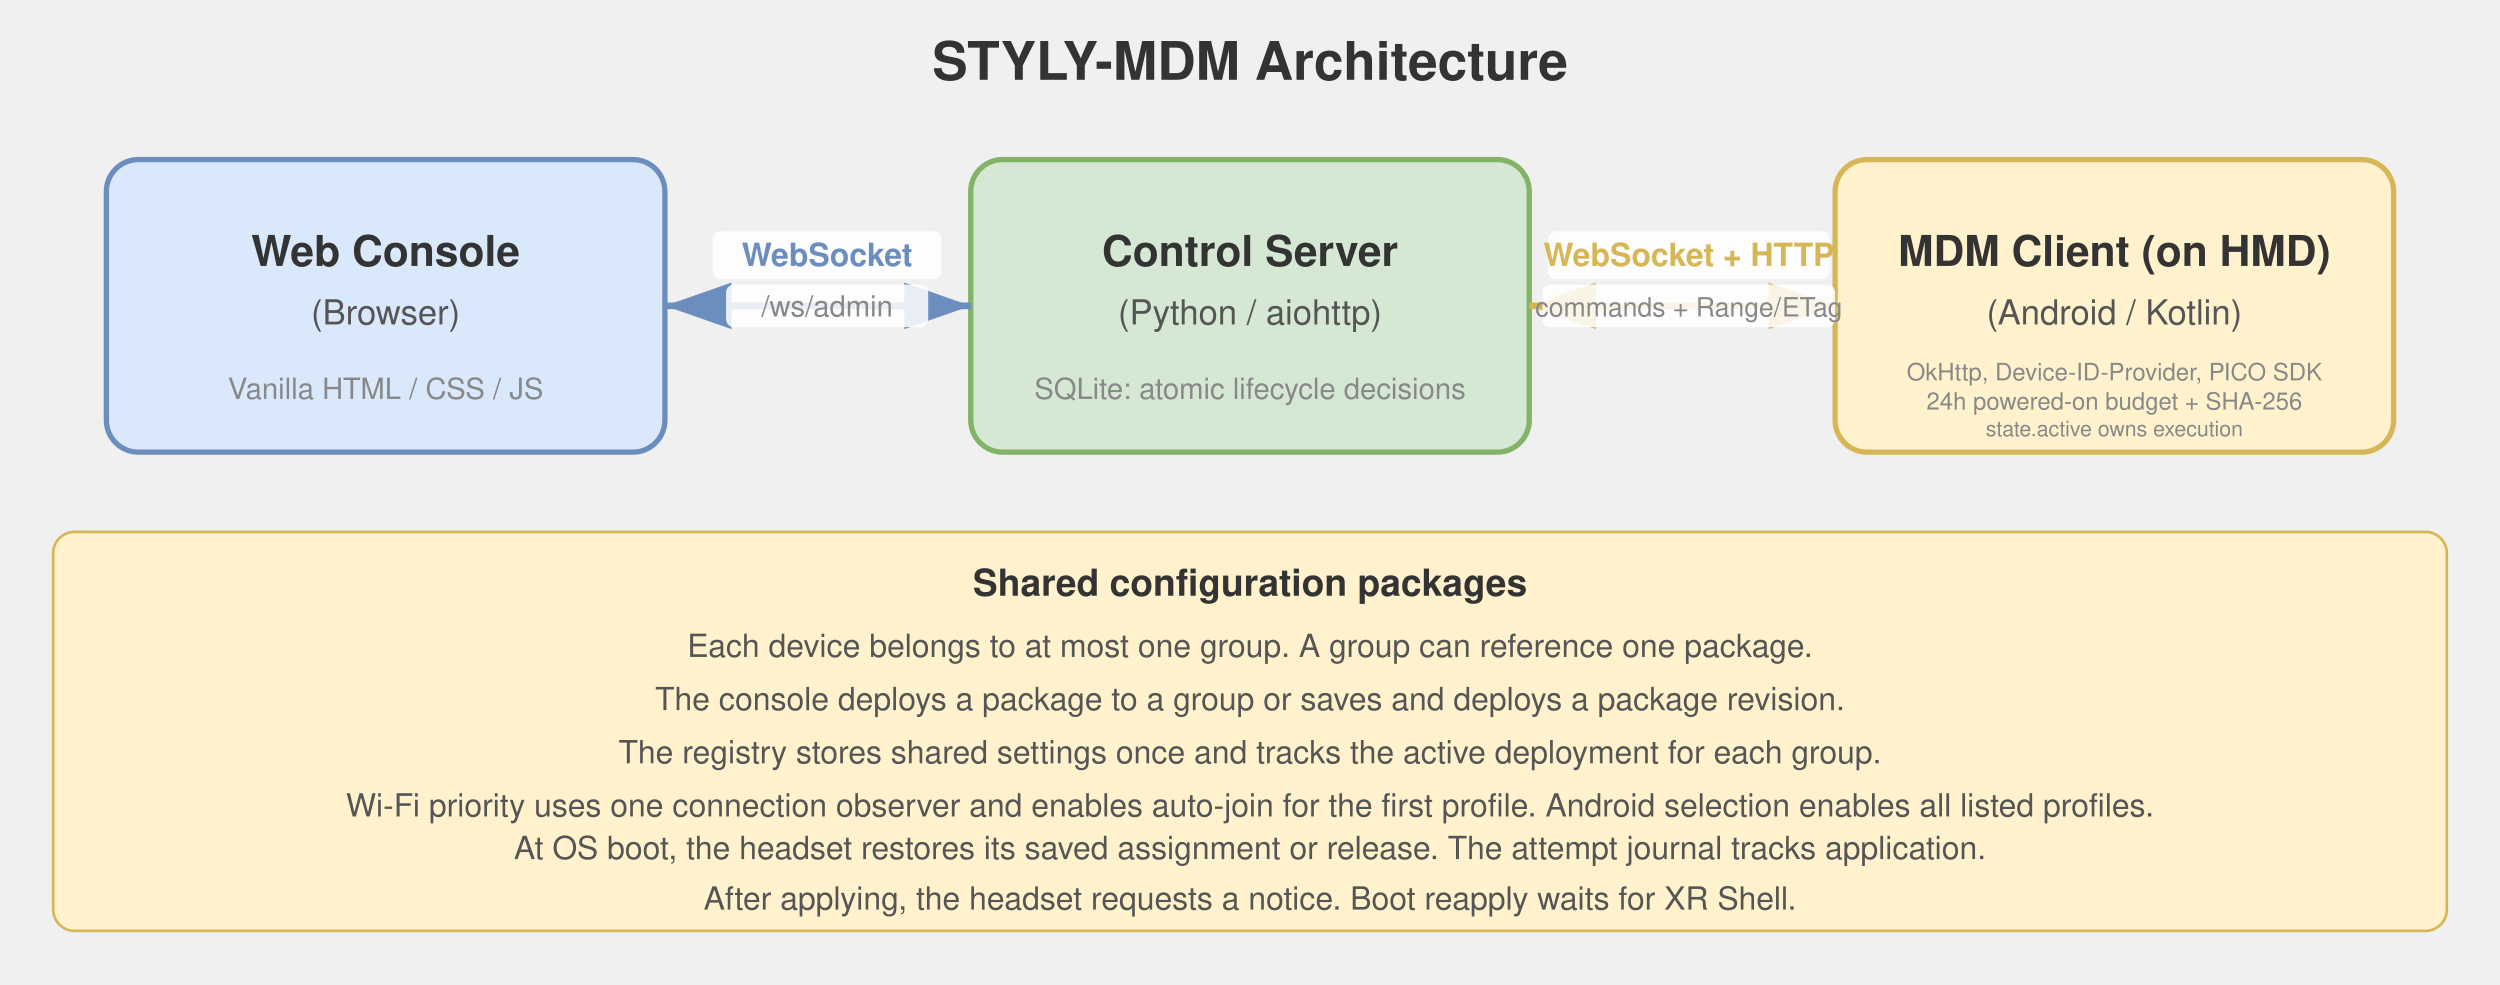
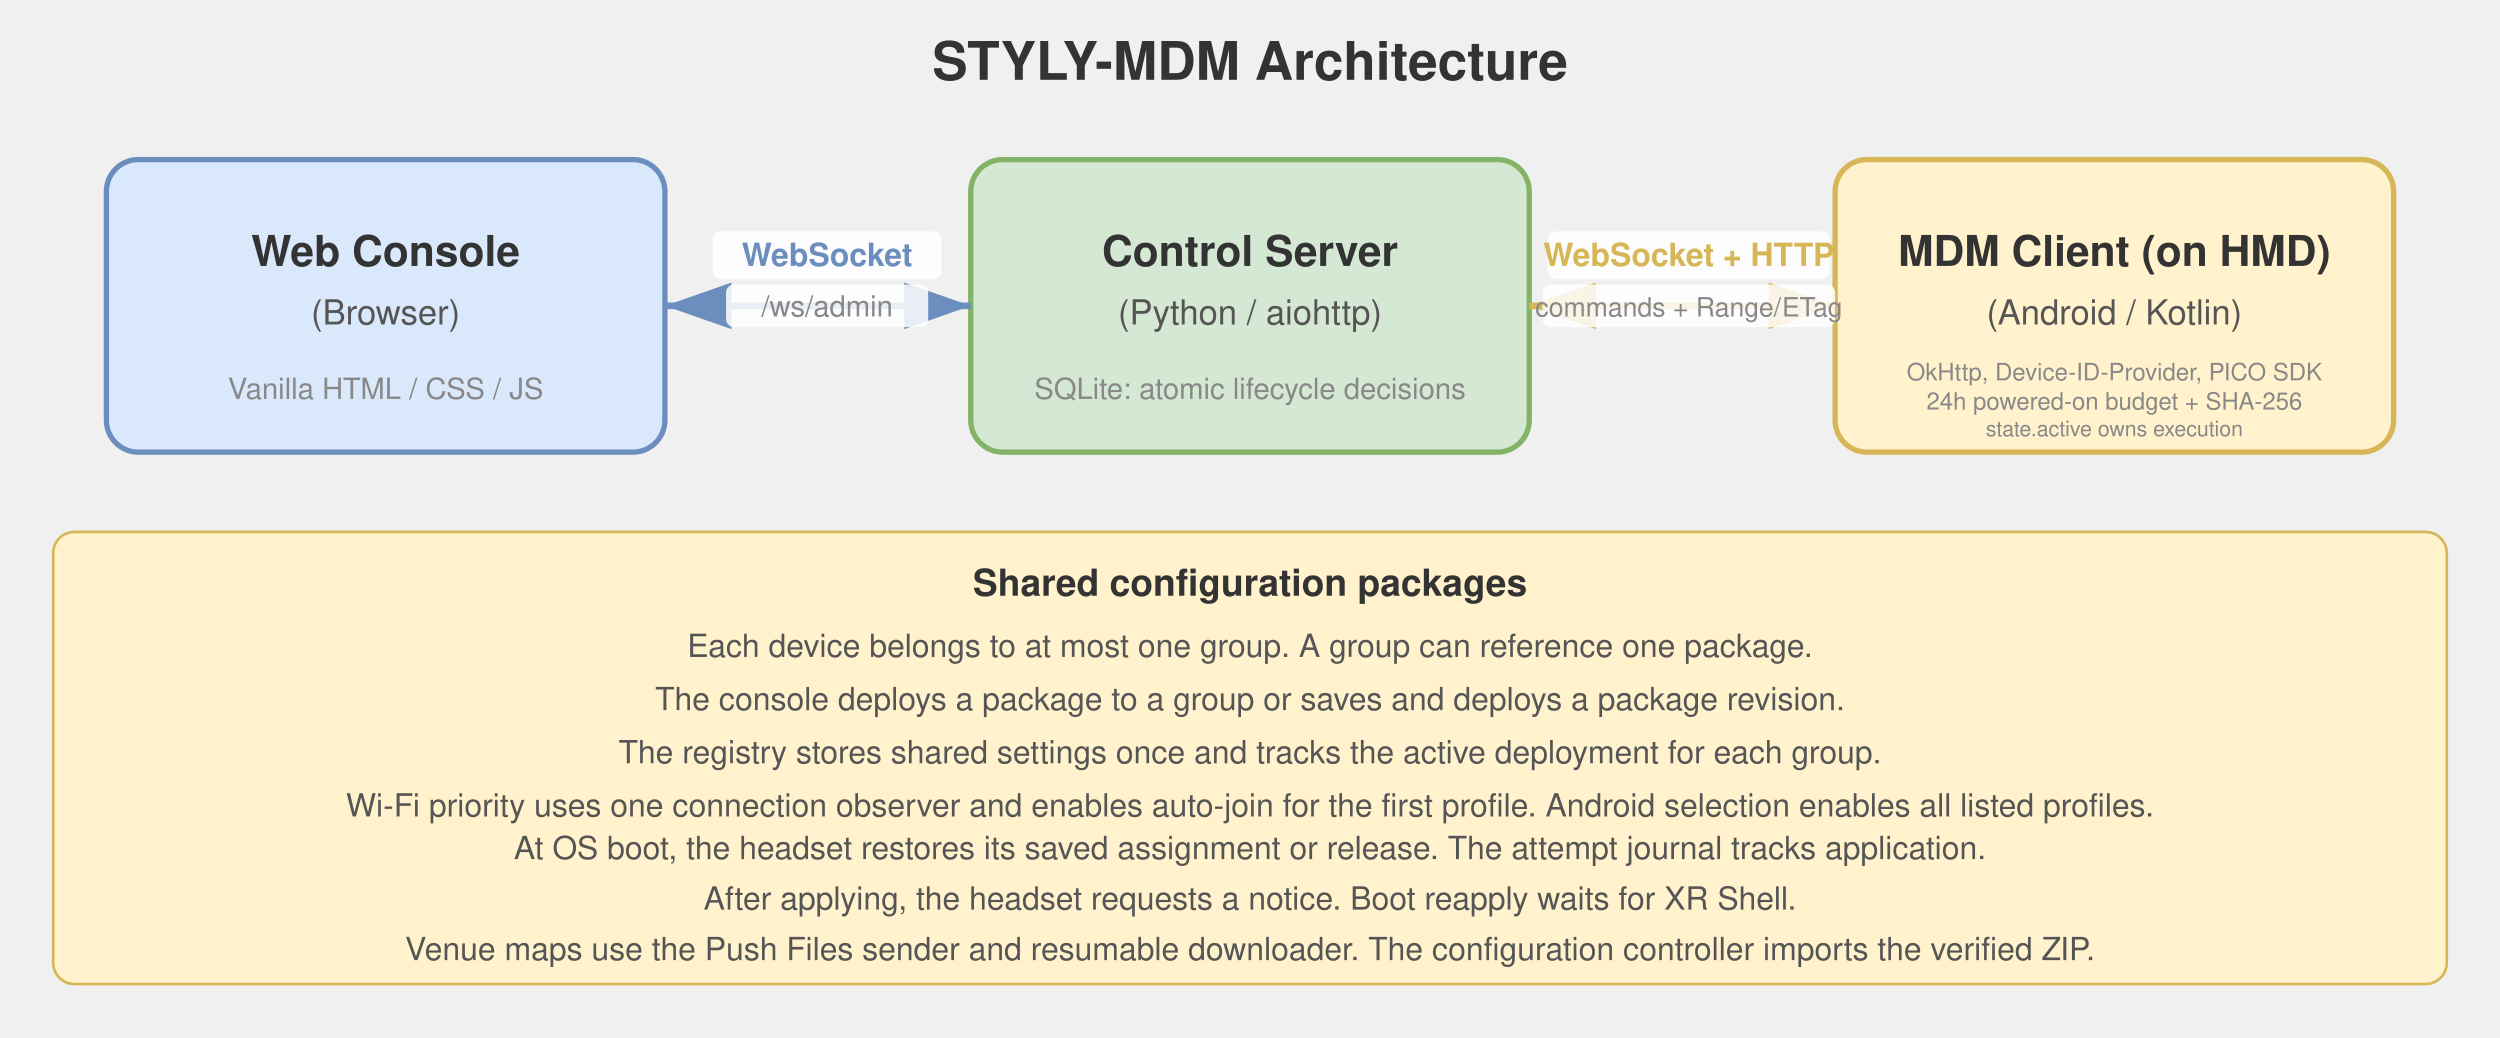
- <svg xmlns="http://www.w3.org/2000/svg" version="1.1" viewBox="0 0 940 370" font-family="Segoe UI, Helvetica, Arial, sans-serif" content="&lt;mxfile host=&quot;Claude&quot;&gt; &lt;diagram id=&quot;arch&quot; name=&quot;Architecture&quot;&gt; &lt;mxGraphModel dx=&quot;1422&quot; dy=&quot;762&quot; grid=&quot;1&quot; gridSize=&quot;10&quot; guides=&quot;1&quot; tooltips=&quot;1&quot; connect=&quot;1&quot; arrows=&quot;1&quot; fold=&quot;1&quot; page=&quot;1&quot; pageScale=&quot;1&quot; pageWidth=&quot;1169&quot; pageHeight=&quot;827&quot; math=&quot;0&quot; shadow=&quot;0&quot;&gt; &lt;root&gt; &lt;mxCell id=&quot;0&quot;/&gt; &lt;mxCell id=&quot;1&quot; parent=&quot;0&quot;/&gt; &lt;mxCell id=&quot;2&quot; value=&quot;&quot; style=&quot;rounded=1;whiteSpace=wrap;html=1;fillColor=#dae8fc;strokeColor=#6c8ebf;arcSize=10;&quot; vertex=&quot;1&quot; parent=&quot;1&quot;&gt;&lt;mxGeometry x=&quot;40&quot; y=&quot;80&quot; width=&quot;200&quot; height=&quot;100&quot; as=&quot;geometry&quot;/&gt;&lt;/mxCell&gt; &lt;mxCell id=&quot;2a&quot; value=&quot;&amp;lt;b&amp;gt;Web Console&amp;lt;/b&amp;gt;&amp;lt;br&amp;gt;(Browser)&quot; style=&quot;text;html=1;align=center;verticalAlign=middle;resizable=0;points=[];autosize=1;&quot; vertex=&quot;1&quot; parent=&quot;1&quot;&gt;&lt;mxGeometry x=&quot;95&quot; y=&quot;105&quot; width=&quot;90&quot; height=&quot;50&quot; as=&quot;geometry&quot;/&gt;&lt;/mxCell&gt; &lt;mxCell id=&quot;2b&quot; value=&quot;Vanilla HTML / CSS / JS&quot; style=&quot;text;html=1;align=center;verticalAlign=middle;fontColor=#666666;fontSize=10;&quot; vertex=&quot;1&quot; parent=&quot;1&quot;&gt;&lt;mxGeometry x=&quot;60&quot; y=&quot;155&quot; width=&quot;160&quot; height=&quot;20&quot; as=&quot;geometry&quot;/&gt;&lt;/mxCell&gt; &lt;mxCell id=&quot;3&quot; value=&quot;&quot; style=&quot;rounded=1;whiteSpace=wrap;html=1;fillColor=#d5e8d4;strokeColor=#82b366;arcSize=10;&quot; vertex=&quot;1&quot; parent=&quot;1&quot;&gt;&lt;mxGeometry x=&quot;360&quot; y=&quot;80&quot; width=&quot;220&quot; height=&quot;100&quot; as=&quot;geometry&quot;/&gt;&lt;/mxCell&gt; &lt;mxCell id=&quot;3a&quot; value=&quot;&amp;lt;b&amp;gt;Control Server&amp;lt;/b&amp;gt;&amp;lt;br&amp;gt;(Python / aiohttp)&quot; style=&quot;text;html=1;align=center;verticalAlign=middle;resizable=0;points=[];autosize=1;&quot; vertex=&quot;1&quot; parent=&quot;1&quot;&gt;&lt;mxGeometry x=&quot;405&quot; y=&quot;105&quot; width=&quot;130&quot; height=&quot;50&quot; as=&quot;geometry&quot;/&gt;&lt;/mxCell&gt; &lt;mxCell id=&quot;3b&quot; value=&quot;SQLite: atomic lifecycle decisions&quot; style=&quot;text;html=1;align=center;verticalAlign=middle;fontColor=#666666;fontSize=10;&quot; vertex=&quot;1&quot; parent=&quot;1&quot;&gt;&lt;mxGeometry x=&quot;390&quot; y=&quot;155&quot; width=&quot;160&quot; height=&quot;20&quot; as=&quot;geometry&quot;/&gt;&lt;/mxCell&gt; &lt;mxCell id=&quot;4&quot; value=&quot;&quot; style=&quot;rounded=1;whiteSpace=wrap;html=1;fillColor=#fff2cc;strokeColor=#d6b656;arcSize=10;&quot; vertex=&quot;1&quot; parent=&quot;1&quot;&gt;&lt;mxGeometry x=&quot;700&quot; y=&quot;80&quot; width=&quot;200&quot; height=&quot;100&quot; as=&quot;geometry&quot;/&gt;&lt;/mxCell&gt; &lt;mxCell id=&quot;4a&quot; value=&quot;&amp;lt;b&amp;gt;MDM Client (on HMD)&amp;lt;/b&amp;gt;&amp;lt;br&amp;gt;(Android / Kotlin)&quot; style=&quot;text;html=1;align=center;verticalAlign=middle;resizable=0;points=[];autosize=1;&quot; vertex=&quot;1&quot; parent=&quot;1&quot;&gt;&lt;mxGeometry x=&quot;740&quot; y=&quot;105&quot; width=&quot;120&quot; height=&quot;50&quot; as=&quot;geometry&quot;/&gt;&lt;/mxCell&gt; &lt;mxCell id=&quot;4b&quot; value=&quot;OkHttp, PICO SDK; resumable SHA-256; 24h powered-on budget; durable apply gate&quot; style=&quot;text;html=1;align=center;verticalAlign=middle;fontColor=#666666;fontSize=10;&quot; vertex=&quot;1&quot; parent=&quot;1&quot;&gt;&lt;mxGeometry x=&quot;705&quot; y=&quot;155&quot; width=&quot;190&quot; height=&quot;20&quot; as=&quot;geometry&quot;/&gt;&lt;/mxCell&gt; &lt;mxCell id=&quot;5&quot; style=&quot;edgeStyle=orthogonalEdgeStyle;rounded=0;orthogonalLoop=1;jettySize=auto;containsPoints=1;endArrow=block;endFill=1;startArrow=block;startFill=1;strokeWidth=2;strokeColor=#6c8ebf;&quot; edge=&quot;1&quot; parent=&quot;1&quot; source=&quot;2&quot; target=&quot;3&quot;&gt;&lt;mxGeometry relative=&quot;1&quot; as=&quot;geometry&quot;/&gt;&lt;/mxCell&gt; &lt;mxCell id=&quot;5a&quot; value=&quot;WebSocket&amp;lt;br&amp;gt;&amp;lt;font style=&amp;quot;font-size:10px&amp;quot;&amp;gt;/ws/admin&amp;lt;/font&amp;gt;&quot; style=&quot;edgeLabel;html=1;align=center;verticalAlign=middle;resizable=0;points=[];&quot; vertex=&quot;1&quot; connectable=&quot;0&quot; parent=&quot;5&quot;&gt;&lt;mxGeometry x=&quot;-0.1&quot; relative=&quot;1&quot; as=&quot;geometry&quot;&gt;&lt;mxPoint as=&quot;offset&quot;/&gt;&lt;/mxGeometry&gt;&lt;/mxCell&gt; &lt;mxCell id=&quot;6&quot; style=&quot;edgeStyle=orthogonalEdgeStyle;rounded=0;orthogonalLoop=1;jettySize=auto;containsPoints=1;endArrow=block;endFill=1;startArrow=block;startFill=1;strokeWidth=2;strokeColor=#d6b656;&quot; edge=&quot;1&quot; parent=&quot;1&quot; source=&quot;3&quot; target=&quot;4&quot;&gt;&lt;mxGeometry relative=&quot;1&quot; as=&quot;geometry&quot;/&gt;&lt;/mxCell&gt; &lt;mxCell id=&quot;6a&quot; value=&quot;WebSocket + HTTP&amp;lt;br&amp;gt;&amp;lt;font style=&amp;quot;font-size:10px&amp;quot;&amp;gt;commands + Range/ETag&amp;lt;/font&amp;gt;&quot; style=&quot;edgeLabel;html=1;align=center;verticalAlign=middle;resizable=0;points=[];&quot; vertex=&quot;1&quot; connectable=&quot;0&quot; parent=&quot;6&quot;&gt;&lt;mxGeometry x=&quot;-0.1&quot; relative=&quot;1&quot; as=&quot;geometry&quot;&gt;&lt;mxPoint as=&quot;offset&quot;/&gt;&lt;/mxGeometry&gt;&lt;/mxCell&gt; &lt;mxCell id=&quot;7&quot; value=&quot;&amp;lt;font style=&amp;quot;font-size:16px&amp;quot;&amp;gt;&amp;lt;b&amp;gt;STYLY-MDM Architecture&amp;lt;/b&amp;gt;&amp;lt;/font&amp;gt;&quot; style=&quot;text;html=1;align=center;verticalAlign=middle;resizable=0;points=[];autosize=1;&quot; vertex=&quot;1&quot; parent=&quot;1&quot;&gt;&lt;mxGeometry x=&quot;350&quot; y=&quot;20&quot; width=&quot;240&quot; height=&quot;40&quot; as=&quot;geometry&quot;/&gt;&lt;/mxCell&gt; &lt;mxCell id=&quot;configuration-packages-panel&quot; value=&quot;&amp;lt;b&amp;gt;Shared configuration packages&amp;lt;/b&amp;gt;&amp;lt;br&amp;gt;Each device belongs to at most one group. A group can reference one package.&amp;lt;br&amp;gt;The console deploys a package to a group or saves and deploys a package revision.&amp;lt;br&amp;gt;The registry stores shared settings once and tracks the active deployment for each group.&amp;lt;br&amp;gt;Wi-Fi priority uses one connection observer and enables auto-join for the first profile. Android selection enables all listed profiles.&amp;lt;br&amp;gt;At OS boot, the headset restores its saved assignment or release. The attempt journal tracks application.&amp;lt;br&amp;gt;After applying, the headset requests a notice. Boot reapply waits for XR Shell.&quot; style=&quot;rounded=1;whiteSpace=wrap;html=1;fillColor=#fff2cc;strokeColor=#d6b656;fontSize=12;align=center;&quot; vertex=&quot;1&quot; parent=&quot;1&quot;&gt;&lt;mxGeometry x=&quot;20&quot; y=&quot;200&quot; width=&quot;900&quot; height=&quot;150&quot; as=&quot;geometry&quot;/&gt;&lt;/mxCell&gt; &lt;/root&gt; &lt;/mxGraphModel&gt; &lt;/diagram&gt; &lt;/mxfile&gt;">
+ <svg xmlns="http://www.w3.org/2000/svg" version="1.1" viewBox="0 0 940 390" font-family="Segoe UI, Helvetica, Arial, sans-serif" content="&lt;mxfile host=&quot;Claude&quot;&gt; &lt;diagram id=&quot;arch&quot; name=&quot;Architecture&quot;&gt; &lt;mxGraphModel dx=&quot;1422&quot; dy=&quot;762&quot; grid=&quot;1&quot; gridSize=&quot;10&quot; guides=&quot;1&quot; tooltips=&quot;1&quot; connect=&quot;1&quot; arrows=&quot;1&quot; fold=&quot;1&quot; page=&quot;1&quot; pageScale=&quot;1&quot; pageWidth=&quot;1169&quot; pageHeight=&quot;827&quot; math=&quot;0&quot; shadow=&quot;0&quot;&gt; &lt;root&gt; &lt;mxCell id=&quot;0&quot;/&gt; &lt;mxCell id=&quot;1&quot; parent=&quot;0&quot;/&gt; &lt;mxCell id=&quot;2&quot; value=&quot;&quot; style=&quot;rounded=1;whiteSpace=wrap;html=1;fillColor=#dae8fc;strokeColor=#6c8ebf;arcSize=10;&quot; vertex=&quot;1&quot; parent=&quot;1&quot;&gt;&lt;mxGeometry x=&quot;40&quot; y=&quot;80&quot; width=&quot;200&quot; height=&quot;100&quot; as=&quot;geometry&quot;/&gt;&lt;/mxCell&gt; &lt;mxCell id=&quot;2a&quot; value=&quot;&amp;lt;b&amp;gt;Web Console&amp;lt;/b&amp;gt;&amp;lt;br&amp;gt;(Browser)&quot; style=&quot;text;html=1;align=center;verticalAlign=middle;resizable=0;points=[];autosize=1;&quot; vertex=&quot;1&quot; parent=&quot;1&quot;&gt;&lt;mxGeometry x=&quot;95&quot; y=&quot;105&quot; width=&quot;90&quot; height=&quot;50&quot; as=&quot;geometry&quot;/&gt;&lt;/mxCell&gt; &lt;mxCell id=&quot;2b&quot; value=&quot;Vanilla HTML / CSS / JS&quot; style=&quot;text;html=1;align=center;verticalAlign=middle;fontColor=#666666;fontSize=10;&quot; vertex=&quot;1&quot; parent=&quot;1&quot;&gt;&lt;mxGeometry x=&quot;60&quot; y=&quot;155&quot; width=&quot;160&quot; height=&quot;20&quot; as=&quot;geometry&quot;/&gt;&lt;/mxCell&gt; &lt;mxCell id=&quot;3&quot; value=&quot;&quot; style=&quot;rounded=1;whiteSpace=wrap;html=1;fillColor=#d5e8d4;strokeColor=#82b366;arcSize=10;&quot; vertex=&quot;1&quot; parent=&quot;1&quot;&gt;&lt;mxGeometry x=&quot;360&quot; y=&quot;80&quot; width=&quot;220&quot; height=&quot;100&quot; as=&quot;geometry&quot;/&gt;&lt;/mxCell&gt; &lt;mxCell id=&quot;3a&quot; value=&quot;&amp;lt;b&amp;gt;Control Server&amp;lt;/b&amp;gt;&amp;lt;br&amp;gt;(Python / aiohttp)&quot; style=&quot;text;html=1;align=center;verticalAlign=middle;resizable=0;points=[];autosize=1;&quot; vertex=&quot;1&quot; parent=&quot;1&quot;&gt;&lt;mxGeometry x=&quot;405&quot; y=&quot;105&quot; width=&quot;130&quot; height=&quot;50&quot; as=&quot;geometry&quot;/&gt;&lt;/mxCell&gt; &lt;mxCell id=&quot;3b&quot; value=&quot;SQLite: atomic lifecycle decisions&quot; style=&quot;text;html=1;align=center;verticalAlign=middle;fontColor=#666666;fontSize=10;&quot; vertex=&quot;1&quot; parent=&quot;1&quot;&gt;&lt;mxGeometry x=&quot;390&quot; y=&quot;155&quot; width=&quot;160&quot; height=&quot;20&quot; as=&quot;geometry&quot;/&gt;&lt;/mxCell&gt; &lt;mxCell id=&quot;4&quot; value=&quot;&quot; style=&quot;rounded=1;whiteSpace=wrap;html=1;fillColor=#fff2cc;strokeColor=#d6b656;arcSize=10;&quot; vertex=&quot;1&quot; parent=&quot;1&quot;&gt;&lt;mxGeometry x=&quot;700&quot; y=&quot;80&quot; width=&quot;200&quot; height=&quot;100&quot; as=&quot;geometry&quot;/&gt;&lt;/mxCell&gt; &lt;mxCell id=&quot;4a&quot; value=&quot;&amp;lt;b&amp;gt;MDM Client (on HMD)&amp;lt;/b&amp;gt;&amp;lt;br&amp;gt;(Android / Kotlin)&quot; style=&quot;text;html=1;align=center;verticalAlign=middle;resizable=0;points=[];autosize=1;&quot; vertex=&quot;1&quot; parent=&quot;1&quot;&gt;&lt;mxGeometry x=&quot;740&quot; y=&quot;105&quot; width=&quot;120&quot; height=&quot;50&quot; as=&quot;geometry&quot;/&gt;&lt;/mxCell&gt; &lt;mxCell id=&quot;4b&quot; value=&quot;OkHttp, PICO SDK; resumable SHA-256; 24h powered-on budget; durable apply gate&quot; style=&quot;text;html=1;align=center;verticalAlign=middle;fontColor=#666666;fontSize=10;&quot; vertex=&quot;1&quot; parent=&quot;1&quot;&gt;&lt;mxGeometry x=&quot;705&quot; y=&quot;155&quot; width=&quot;190&quot; height=&quot;20&quot; as=&quot;geometry&quot;/&gt;&lt;/mxCell&gt; &lt;mxCell id=&quot;5&quot; style=&quot;edgeStyle=orthogonalEdgeStyle;rounded=0;orthogonalLoop=1;jettySize=auto;containsPoints=1;endArrow=block;endFill=1;startArrow=block;startFill=1;strokeWidth=2;strokeColor=#6c8ebf;&quot; edge=&quot;1&quot; parent=&quot;1&quot; source=&quot;2&quot; target=&quot;3&quot;&gt;&lt;mxGeometry relative=&quot;1&quot; as=&quot;geometry&quot;/&gt;&lt;/mxCell&gt; &lt;mxCell id=&quot;5a&quot; value=&quot;WebSocket&amp;lt;br&amp;gt;&amp;lt;font style=&amp;quot;font-size:10px&amp;quot;&amp;gt;/ws/admin&amp;lt;/font&amp;gt;&quot; style=&quot;edgeLabel;html=1;align=center;verticalAlign=middle;resizable=0;points=[];&quot; vertex=&quot;1&quot; connectable=&quot;0&quot; parent=&quot;5&quot;&gt;&lt;mxGeometry x=&quot;-0.1&quot; relative=&quot;1&quot; as=&quot;geometry&quot;&gt;&lt;mxPoint as=&quot;offset&quot;/&gt;&lt;/mxGeometry&gt;&lt;/mxCell&gt; &lt;mxCell id=&quot;6&quot; style=&quot;edgeStyle=orthogonalEdgeStyle;rounded=0;orthogonalLoop=1;jettySize=auto;containsPoints=1;endArrow=block;endFill=1;startArrow=block;startFill=1;strokeWidth=2;strokeColor=#d6b656;&quot; edge=&quot;1&quot; parent=&quot;1&quot; source=&quot;3&quot; target=&quot;4&quot;&gt;&lt;mxGeometry relative=&quot;1&quot; as=&quot;geometry&quot;/&gt;&lt;/mxCell&gt; &lt;mxCell id=&quot;6a&quot; value=&quot;WebSocket + HTTP&amp;lt;br&amp;gt;&amp;lt;font style=&amp;quot;font-size:10px&amp;quot;&amp;gt;commands + Range/ETag&amp;lt;/font&amp;gt;&quot; style=&quot;edgeLabel;html=1;align=center;verticalAlign=middle;resizable=0;points=[];&quot; vertex=&quot;1&quot; connectable=&quot;0&quot; parent=&quot;6&quot;&gt;&lt;mxGeometry x=&quot;-0.1&quot; relative=&quot;1&quot; as=&quot;geometry&quot;&gt;&lt;mxPoint as=&quot;offset&quot;/&gt;&lt;/mxGeometry&gt;&lt;/mxCell&gt; &lt;mxCell id=&quot;7&quot; value=&quot;&amp;lt;font style=&amp;quot;font-size:16px&amp;quot;&amp;gt;&amp;lt;b&amp;gt;STYLY-MDM Architecture&amp;lt;/b&amp;gt;&amp;lt;/font&amp;gt;&quot; style=&quot;text;html=1;align=center;verticalAlign=middle;resizable=0;points=[];autosize=1;&quot; vertex=&quot;1&quot; parent=&quot;1&quot;&gt;&lt;mxGeometry x=&quot;350&quot; y=&quot;20&quot; width=&quot;240&quot; height=&quot;40&quot; as=&quot;geometry&quot;/&gt;&lt;/mxCell&gt; &lt;mxCell id=&quot;configuration-packages-panel&quot; value=&quot;&amp;lt;b&amp;gt;Shared configuration packages&amp;lt;/b&amp;gt;&amp;lt;br&amp;gt;Each device belongs to at most one group. A group can reference one package.&amp;lt;br&amp;gt;The console deploys a package to a group or saves and deploys a package revision.&amp;lt;br&amp;gt;The registry stores shared settings once and tracks the active deployment for each group.&amp;lt;br&amp;gt;Wi-Fi priority uses one connection observer and enables auto-join for the first profile. Android selection enables all listed profiles.&amp;lt;br&amp;gt;At OS boot, the headset restores its saved assignment or release. The attempt journal tracks application.&amp;lt;br&amp;gt;After applying, the headset requests a notice. Boot reapply waits for XR Shell.&amp;lt;br&amp;gt;Venue maps use the Push Files sender and resumable downloader. The configuration controller imports the verified ZIP.&quot; style=&quot;rounded=1;whiteSpace=wrap;html=1;fillColor=#fff2cc;strokeColor=#d6b656;fontSize=12;align=center;&quot; vertex=&quot;1&quot; parent=&quot;1&quot;&gt;&lt;mxGeometry x=&quot;20&quot; y=&quot;200&quot; width=&quot;900&quot; height=&quot;170&quot; as=&quot;geometry&quot;/&gt;&lt;/mxCell&gt; &lt;/root&gt; &lt;/mxGraphModel&gt; &lt;/diagram&gt; &lt;/mxfile&gt;">
  <text x="470" y="30" text-anchor="middle" font-size="20" font-weight="bold" fill="#333">STYLY-MDM Architecture</text>
  <rect x="40" y="60" width="210" height="110" rx="12" ry="12" fill="#dae8fc" stroke="#6c8ebf" stroke-width="2" />
  <text x="145" y="100" text-anchor="middle" font-size="16" font-weight="bold" fill="#333">Web Console</text>
  <text x="145" y="122" text-anchor="middle" font-size="13" fill="#555">(Browser)</text>
  <text x="145" y="150" text-anchor="middle" font-size="11" fill="#888">Vanilla HTML / CSS / JS</text>
  <rect x="365" y="60" width="210" height="110" rx="12" ry="12" fill="#d5e8d4" stroke="#82b366" stroke-width="2" />
  <text x="470" y="100" text-anchor="middle" font-size="16" font-weight="bold" fill="#333">Control Server</text>
  <text x="470" y="122" text-anchor="middle" font-size="13" fill="#555">(Python / aiohttp)</text>
  <text x="470" y="150" text-anchor="middle" font-size="11" fill="#888">SQLite: atomic lifecycle decisions</text>
  <rect x="690" y="60" width="210" height="110" rx="12" ry="12" fill="#fff2cc" stroke="#d6b656" stroke-width="2" />
  <text x="795" y="100" text-anchor="middle" font-size="16" font-weight="bold" fill="#333">MDM Client (on HMD)</text>
  <text x="795" y="122" text-anchor="middle" font-size="13" fill="#555">(Android / Kotlin)</text>
  <text x="795" y="143" text-anchor="middle" font-size="9" fill="#888">OkHttp, Device-ID-Provider, PICO SDK</text>
  <text x="795" y="154" text-anchor="middle" font-size="9" fill="#888">24h powered-on budget + SHA-256</text>
  <text x="795" y="164" text-anchor="middle" font-size="8" fill="#888">state.active owns execution</text>
  <defs>
    <marker id="arrowRight" markerWidth="10" markerHeight="7" refX="10" refY="3.5" orient="auto">
      <polygon points="0 0, 10 3.5, 0 7" fill="#6c8ebf" />
    </marker>
    <marker id="arrowLeft" markerWidth="10" markerHeight="7" refX="0" refY="3.5" orient="auto">
      <polygon points="10 0, 0 3.5, 10 7" fill="#6c8ebf" />
    </marker>
    <marker id="arrowRight2" markerWidth="10" markerHeight="7" refX="10" refY="3.5" orient="auto">
      <polygon points="0 0, 10 3.5, 0 7" fill="#d6b656" />
    </marker>
    <marker id="arrowLeft2" markerWidth="10" markerHeight="7" refX="0" refY="3.5" orient="auto">
      <polygon points="10 0, 0 3.5, 10 7" fill="#d6b656" />
    </marker>
  </defs>
  <line x1="250" y1="115" x2="365" y2="115" stroke="#6c8ebf" stroke-width="2.5" marker-start="url(#arrowLeft)" marker-end="url(#arrowRight)" />
  <rect x="268" y="87" width="86" height="18" rx="3" fill="white" fill-opacity="0.85" />
  <text x="311" y="100" text-anchor="middle" font-size="12" font-weight="bold" fill="#6c8ebf">WebSocket</text>
  <rect x="273" y="107" width="76" height="16" rx="3" fill="white" fill-opacity="0.85" />
  <text x="311" y="119" text-anchor="middle" font-size="11" fill="#888">/ws/admin</text>
  <line x1="575" y1="115" x2="690" y2="115" stroke="#d6b656" stroke-width="2.5" marker-start="url(#arrowLeft2)" marker-end="url(#arrowRight2)" />
  <rect x="582" y="87" width="106" height="18" rx="3" fill="white" fill-opacity="0.85" />
  <text x="635" y="100" text-anchor="middle" font-size="12" font-weight="bold" fill="#d6b656">WebSocket + HTTP</text>
  <rect x="580" y="107" width="110" height="16" rx="3" fill="white" fill-opacity="0.85" />
  <text x="635" y="119" text-anchor="middle" font-size="10" fill="#888">commands + Range/ETag</text>
-   <rect x="20" y="200" width="900" height="150" rx="8" fill="#fff2cc" stroke="#d6b656" />
+   <rect x="20" y="200" width="900" height="170" rx="8" fill="#fff2cc" stroke="#d6b656" />
  <text x="470" y="224" text-anchor="middle" font-size="14" font-weight="bold" fill="#333">Shared configuration packages</text>
  <text x="470" y="247" text-anchor="middle" font-size="12" fill="#555">Each device belongs to at most one group. A group can reference one package.</text>
  <text x="470" y="267" text-anchor="middle" font-size="12" fill="#555">The console deploys a package to a group or saves and deploys a package revision.</text>
  <text x="470" y="287" text-anchor="middle" font-size="12" fill="#555">The registry stores shared settings once and tracks the active deployment for each group.</text>
  <text x="470" y="307" text-anchor="middle" font-size="12" fill="#555">Wi-Fi priority uses one connection observer and enables auto-join for the first profile. Android selection enables all listed profiles.</text>
  <text x="470" y="323" text-anchor="middle" font-size="12" fill="#555">At OS boot, the headset restores its saved assignment or release. The attempt journal tracks application.</text>
  <text x="470" y="342" text-anchor="middle" font-size="12" fill="#555">After applying, the headset requests a notice. Boot reapply waits for XR Shell.</text>
+   <text x="470" y="361" text-anchor="middle" font-size="12" fill="#555">Venue maps use the Push Files sender and resumable downloader. The configuration controller imports the verified ZIP.</text>
</svg>
